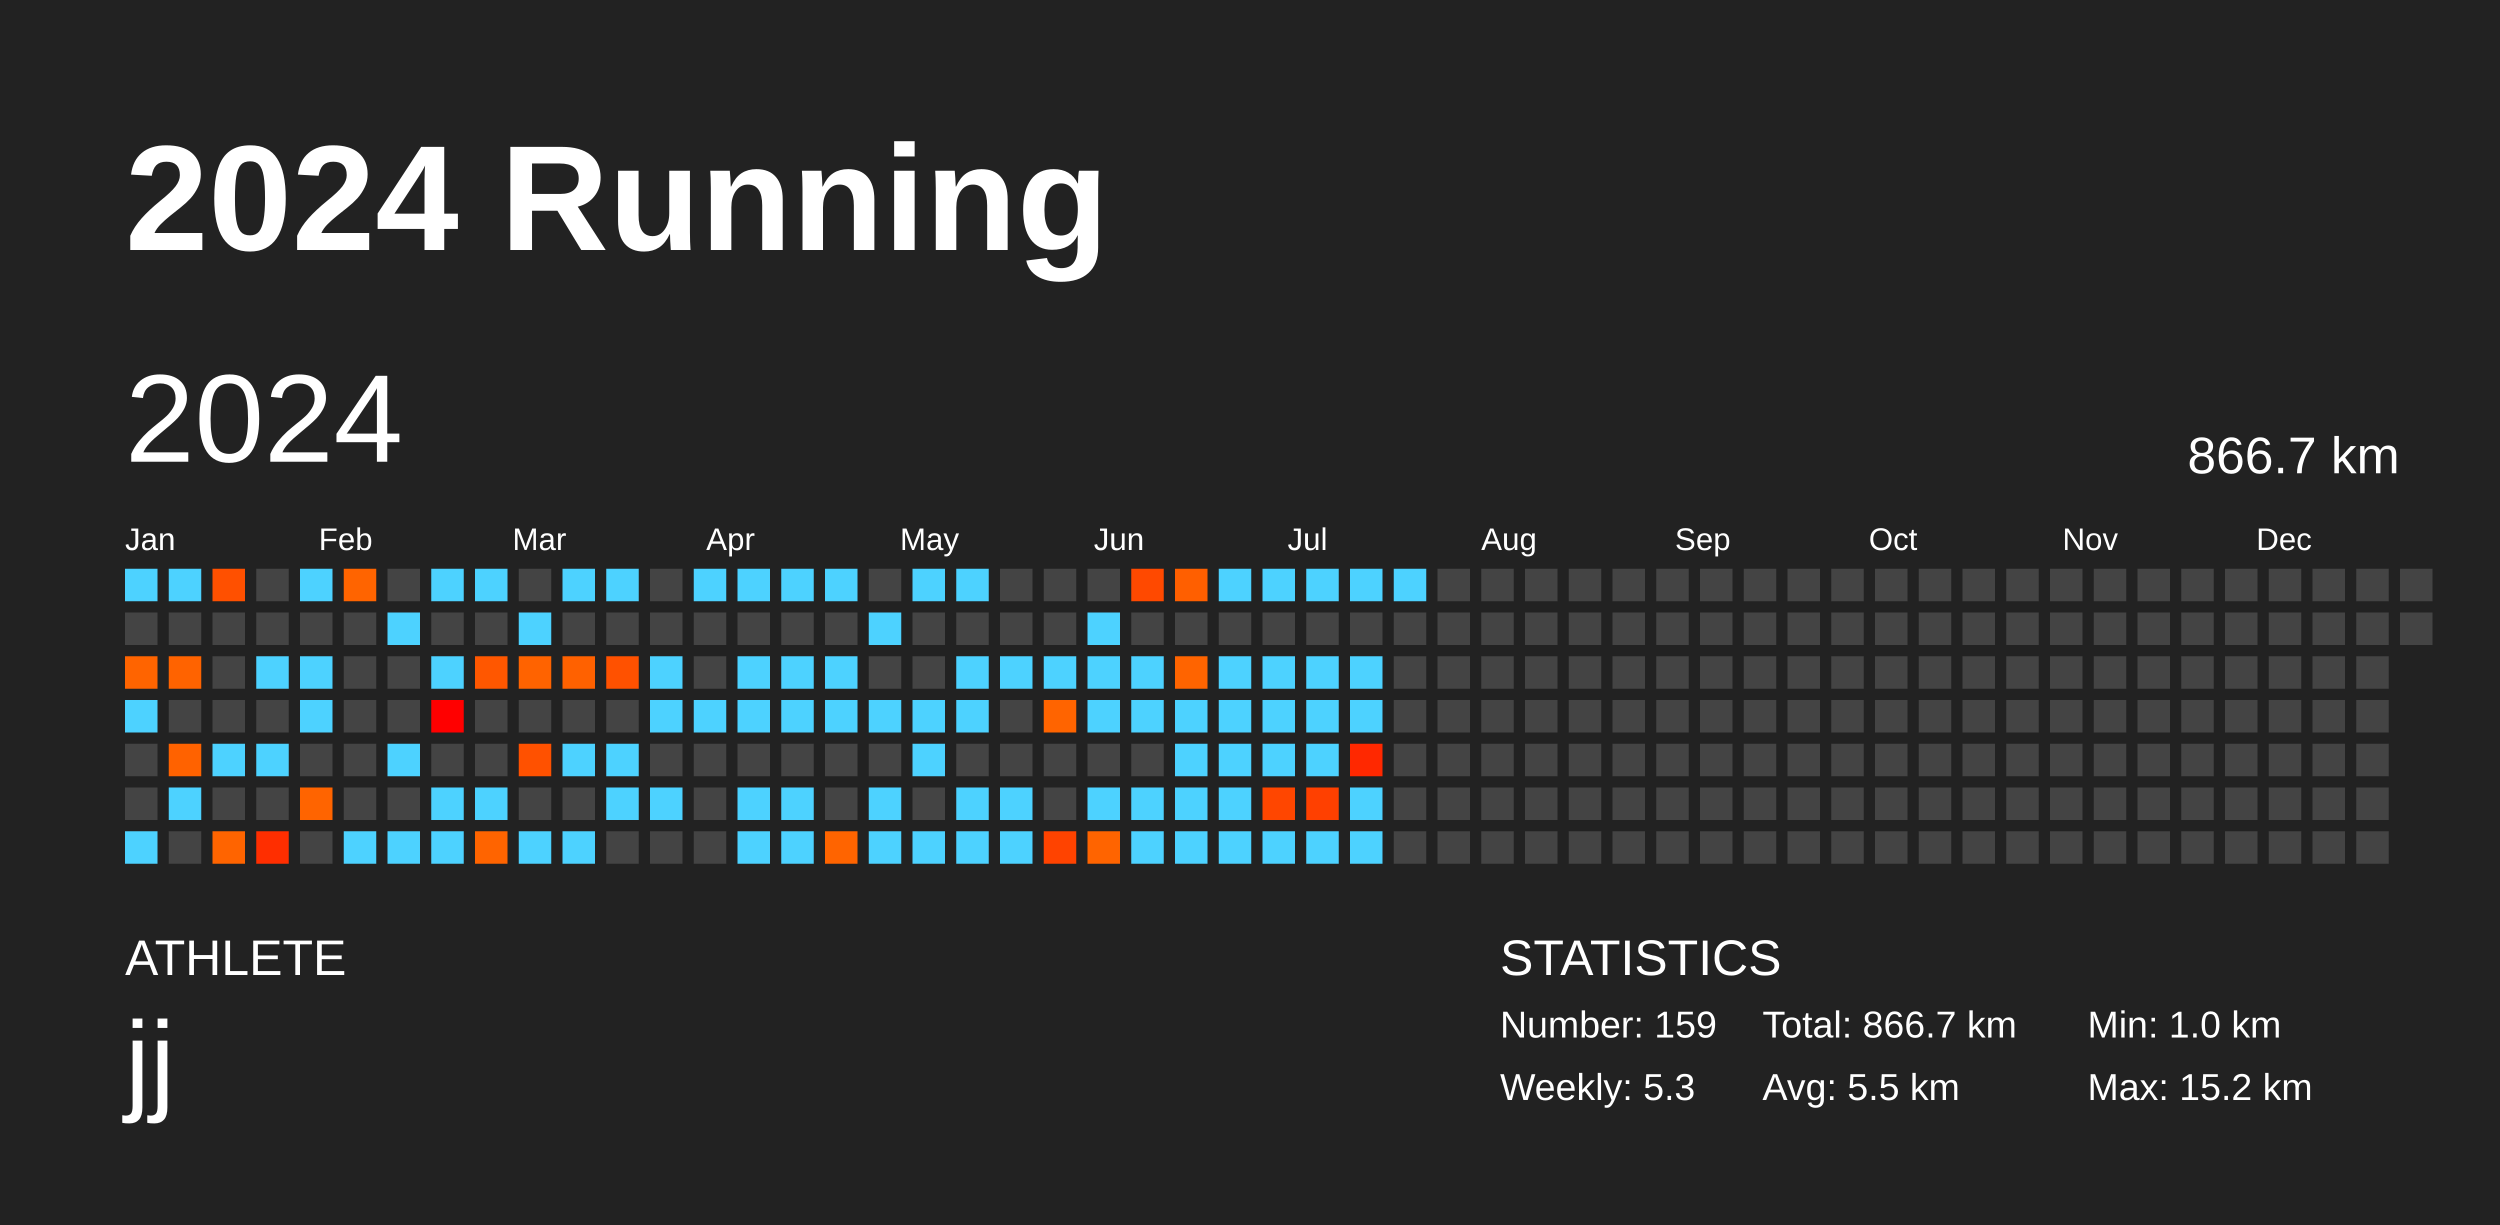
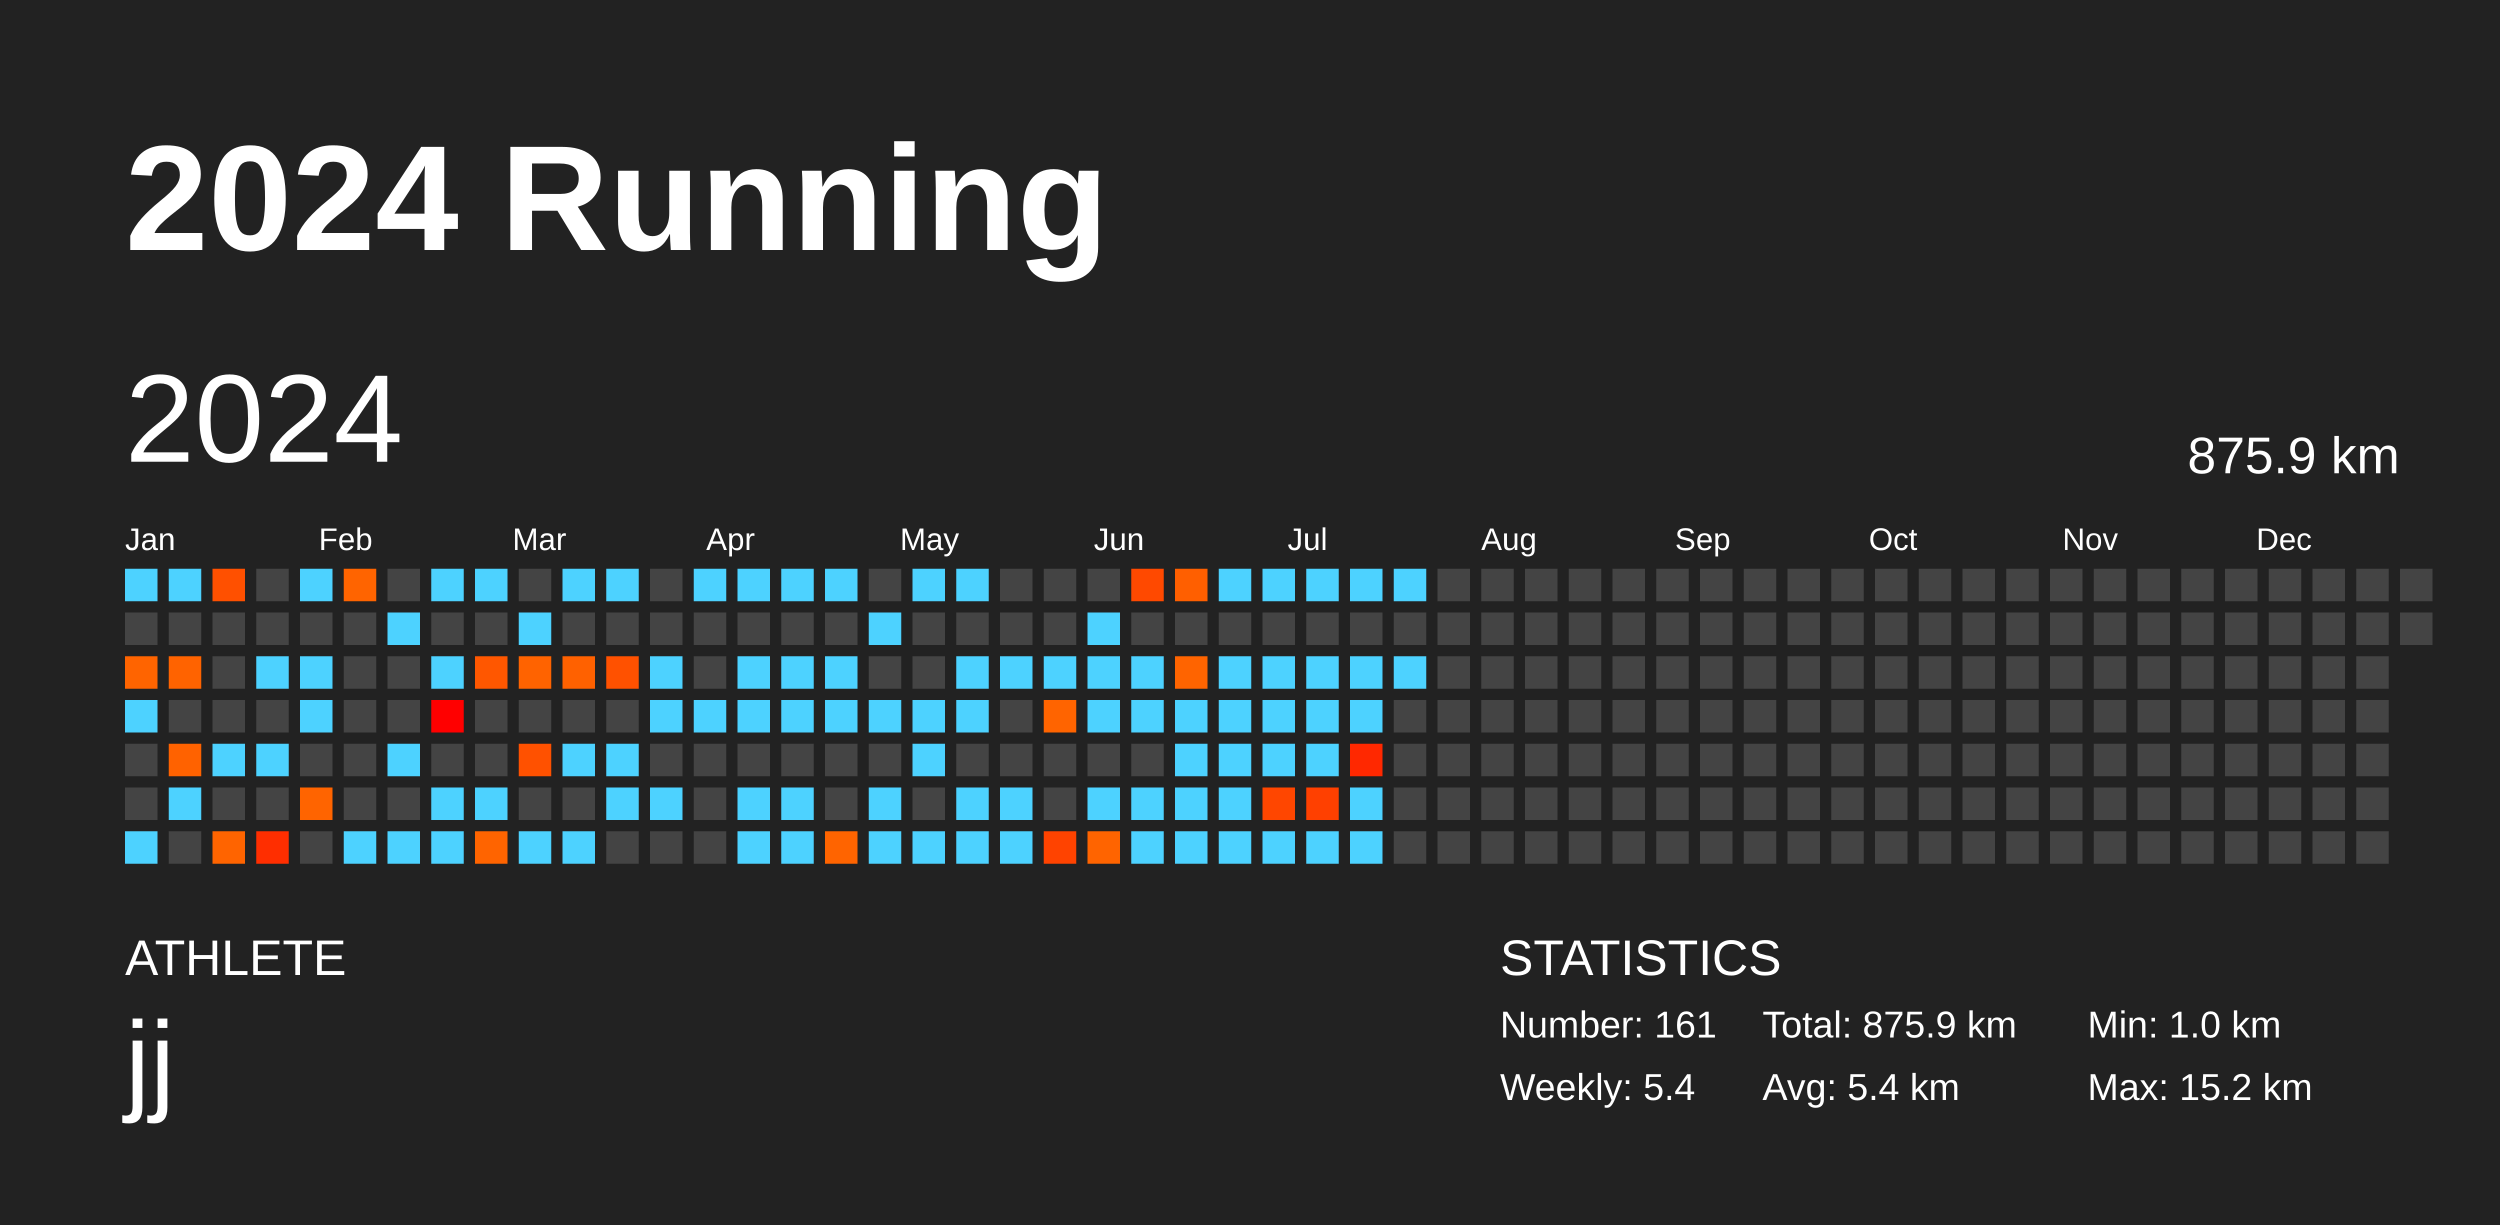
<svg xmlns="http://www.w3.org/2000/svg" baseProfile="full" height="98mm" version="1.1" viewBox="0,0,200,98" width="200mm">
  <defs />
  <rect fill="#222222" height="98" width="200" x="0" y="0" />
  <text fill="#FFFFFF" style="font-size:12px; font-family:Arial; font-weight:bold;" x="10" y="20">2024 Running</text>
  <text fill="#FFFFFF" style="font-size:4px; font-family:Arial" x="10" y="78">ATHLETE</text>
  <text fill="#FFFFFF" style="font-size:9px; font-family:Arial" x="10" y="88">jj</text>
  <text fill="#FFFFFF" style="font-size:4px; font-family:Arial" x="120" y="78">STATISTICS</text>
-   <text fill="#FFFFFF" style="font-size:3px; font-family:Arial" x="120" y="83">Number: 159</text>
-   <text fill="#FFFFFF" style="font-size:3px; font-family:Arial" x="120" y="88">Weekly: 5.3</text>
-   <text fill="#FFFFFF" style="font-size:3px; font-family:Arial" x="141" y="83">Total: 866.7 km</text>
-   <text fill="#FFFFFF" style="font-size:3px; font-family:Arial" x="141" y="88">Avg: 5.5 km</text>
+   <text fill="#FFFFFF" style="font-size:3px; font-family:Arial" x="120" y="83">Number: 161</text>
+   <text fill="#FFFFFF" style="font-size:3px; font-family:Arial" x="120" y="88">Weekly: 5.4</text>
+   <text fill="#FFFFFF" style="font-size:3px; font-family:Arial" x="141" y="83">Total: 875.9 km</text>
+   <text fill="#FFFFFF" style="font-size:3px; font-family:Arial" x="141" y="88">Avg: 5.4 km</text>
  <text fill="#FFFFFF" style="font-size:3px; font-family:Arial" x="167" y="83">Min: 1.0 km</text>
  <text fill="#FFFFFF" style="font-size:3px; font-family:Arial" x="167" y="88">Max: 15.2 km</text>
  <text dominant-baseline="hanging" fill="#FFFFFF" style="font-size:10.0px; font-family:Arial;" x="10" y="30">2024</text>
-   <text dominant-baseline="hanging" fill="#FFFFFF" style="font-size:4.125px; font-family:Arial;" x="175" y="35">866.7 km</text>
+   <text dominant-baseline="hanging" fill="#FFFFFF" style="font-size:4.125px; font-family:Arial;" x="175" y="35">875.9 km</text>
  <text fill="#FFFFFF" style="font-size:2.5px; font-family:Arial" x="10.0" y="44">Jan</text>
  <text fill="#FFFFFF" style="font-size:2.5px; font-family:Arial" x="25.5" y="44">Feb</text>
  <text fill="#FFFFFF" style="font-size:2.5px; font-family:Arial" x="41.0" y="44">Mar</text>
  <text fill="#FFFFFF" style="font-size:2.5px; font-family:Arial" x="56.5" y="44">Apr</text>
  <text fill="#FFFFFF" style="font-size:2.5px; font-family:Arial" x="72.0" y="44">May</text>
  <text fill="#FFFFFF" style="font-size:2.5px; font-family:Arial" x="87.5" y="44">Jun</text>
  <text fill="#FFFFFF" style="font-size:2.5px; font-family:Arial" x="103.0" y="44">Jul</text>
  <text fill="#FFFFFF" style="font-size:2.5px; font-family:Arial" x="118.5" y="44">Aug</text>
  <text fill="#FFFFFF" style="font-size:2.5px; font-family:Arial" x="134.0" y="44">Sep</text>
  <text fill="#FFFFFF" style="font-size:2.5px; font-family:Arial" x="149.5" y="44">Oct</text>
  <text fill="#FFFFFF" style="font-size:2.5px; font-family:Arial" x="165.0" y="44">Nov</text>
  <text fill="#FFFFFF" style="font-size:2.5px; font-family:Arial" x="180.5" y="44">Dec</text>
  <rect fill="#4dd2ff" height="2.6" width="2.6" x="10.0" y="45.5" />
  <rect fill="#444444" height="2.6" width="2.6" x="10.0" y="49.0" />
  <rect fill="#ff6400" height="2.6" width="2.6" x="10.0" y="52.5" />
  <rect fill="#4dd2ff" height="2.6" width="2.6" x="10.0" y="56.0" />
  <rect fill="#444444" height="2.6" width="2.6" x="10.0" y="59.5" />
  <rect fill="#444444" height="2.6" width="2.6" x="10.0" y="63.0" />
  <rect fill="#4dd2ff" height="2.6" width="2.6" x="10.0" y="66.5" />
  <rect fill="#4dd2ff" height="2.6" width="2.6" x="13.5" y="45.5" />
  <rect fill="#444444" height="2.6" width="2.6" x="13.5" y="49.0" />
  <rect fill="#ff6300" height="2.6" width="2.6" x="13.5" y="52.5" />
  <rect fill="#444444" height="2.6" width="2.6" x="13.5" y="56.0" />
  <rect fill="#ff6200" height="2.6" width="2.6" x="13.5" y="59.5" />
  <rect fill="#4dd2ff" height="2.6" width="2.6" x="13.5" y="63.0" />
  <rect fill="#444444" height="2.6" width="2.6" x="13.5" y="66.5" />
  <rect fill="#ff5000" height="2.6" width="2.6" x="17.0" y="45.5" />
  <rect fill="#444444" height="2.6" width="2.6" x="17.0" y="49.0" />
  <rect fill="#444444" height="2.6" width="2.6" x="17.0" y="52.5" />
  <rect fill="#444444" height="2.6" width="2.6" x="17.0" y="56.0" />
  <rect fill="#4dd2ff" height="2.6" width="2.6" x="17.0" y="59.5" />
  <rect fill="#444444" height="2.6" width="2.6" x="17.0" y="63.0" />
  <rect fill="#ff6400" height="2.6" width="2.6" x="17.0" y="66.5" />
  <rect fill="#444444" height="2.6" width="2.6" x="20.5" y="45.5" />
  <rect fill="#444444" height="2.6" width="2.6" x="20.5" y="49.0" />
  <rect fill="#4dd2ff" height="2.6" width="2.6" x="20.5" y="52.5" />
  <rect fill="#444444" height="2.6" width="2.6" x="20.5" y="56.0" />
  <rect fill="#4dd2ff" height="2.6" width="2.6" x="20.5" y="59.5" />
  <rect fill="#444444" height="2.6" width="2.6" x="20.5" y="63.0" />
  <rect fill="#ff2e00" height="2.6" width="2.6" x="20.5" y="66.5" />
  <rect fill="#4dd2ff" height="2.6" width="2.6" x="24.0" y="45.5" />
  <rect fill="#444444" height="2.6" width="2.6" x="24.0" y="49.0" />
  <rect fill="#4dd2ff" height="2.6" width="2.6" x="24.0" y="52.5" />
  <rect fill="#4dd2ff" height="2.6" width="2.6" x="24.0" y="56.0" />
  <rect fill="#444444" height="2.6" width="2.6" x="24.0" y="59.5" />
  <rect fill="#ff6400" height="2.6" width="2.6" x="24.0" y="63.0" />
  <rect fill="#444444" height="2.6" width="2.6" x="24.0" y="66.5" />
  <rect fill="#ff6400" height="2.6" width="2.6" x="27.5" y="45.5" />
  <rect fill="#444444" height="2.6" width="2.6" x="27.5" y="49.0" />
  <rect fill="#444444" height="2.6" width="2.6" x="27.5" y="52.5" />
  <rect fill="#444444" height="2.6" width="2.6" x="27.5" y="56.0" />
  <rect fill="#444444" height="2.6" width="2.6" x="27.5" y="59.5" />
  <rect fill="#444444" height="2.6" width="2.6" x="27.5" y="63.0" />
  <rect fill="#4dd2ff" height="2.6" width="2.6" x="27.5" y="66.5" />
  <rect fill="#444444" height="2.6" width="2.6" x="31.0" y="45.5" />
  <rect fill="#4dd2ff" height="2.6" width="2.6" x="31.0" y="49.0" />
  <rect fill="#444444" height="2.6" width="2.6" x="31.0" y="52.5" />
  <rect fill="#444444" height="2.6" width="2.6" x="31.0" y="56.0" />
  <rect fill="#4dd2ff" height="2.6" width="2.6" x="31.0" y="59.5" />
  <rect fill="#444444" height="2.6" width="2.6" x="31.0" y="63.0" />
  <rect fill="#4dd2ff" height="2.6" width="2.6" x="31.0" y="66.5" />
  <rect fill="#4dd2ff" height="2.6" width="2.6" x="34.5" y="45.5" />
  <rect fill="#444444" height="2.6" width="2.6" x="34.5" y="49.0" />
  <rect fill="#4dd2ff" height="2.6" width="2.6" x="34.5" y="52.5" />
  <rect fill="#ff0000" height="2.6" width="2.6" x="34.5" y="56.0" />
  <rect fill="#444444" height="2.6" width="2.6" x="34.5" y="59.5" />
  <rect fill="#4dd2ff" height="2.6" width="2.6" x="34.5" y="63.0" />
  <rect fill="#4dd2ff" height="2.6" width="2.6" x="34.5" y="66.5" />
  <rect fill="#4dd2ff" height="2.6" width="2.6" x="38.0" y="45.5" />
  <rect fill="#444444" height="2.6" width="2.6" x="38.0" y="49.0" />
  <rect fill="#ff5700" height="2.6" width="2.6" x="38.0" y="52.5" />
  <rect fill="#444444" height="2.6" width="2.6" x="38.0" y="56.0" />
  <rect fill="#444444" height="2.6" width="2.6" x="38.0" y="59.5" />
  <rect fill="#4dd2ff" height="2.6" width="2.6" x="38.0" y="63.0" />
  <rect fill="#ff6400" height="2.6" width="2.6" x="38.0" y="66.5" />
  <rect fill="#444444" height="2.6" width="2.6" x="41.5" y="45.5" />
  <rect fill="#4dd2ff" height="2.6" width="2.6" x="41.5" y="49.0" />
  <rect fill="#ff6300" height="2.6" width="2.6" x="41.5" y="52.5" />
  <rect fill="#444444" height="2.6" width="2.6" x="41.5" y="56.0" />
  <rect fill="#ff5100" height="2.6" width="2.6" x="41.5" y="59.5" />
  <rect fill="#444444" height="2.6" width="2.6" x="41.5" y="63.0" />
  <rect fill="#4dd2ff" height="2.6" width="2.6" x="41.5" y="66.5" />
  <rect fill="#4dd2ff" height="2.6" width="2.6" x="45.0" y="45.5" />
  <rect fill="#444444" height="2.6" width="2.6" x="45.0" y="49.0" />
  <rect fill="#ff6100" height="2.6" width="2.6" x="45.0" y="52.5" />
  <rect fill="#444444" height="2.6" width="2.6" x="45.0" y="56.0" />
  <rect fill="#4dd2ff" height="2.6" width="2.6" x="45.0" y="59.5" />
  <rect fill="#444444" height="2.6" width="2.6" x="45.0" y="63.0" />
  <rect fill="#4dd2ff" height="2.6" width="2.6" x="45.0" y="66.5" />
  <rect fill="#4dd2ff" height="2.6" width="2.6" x="48.5" y="45.5" />
  <rect fill="#444444" height="2.6" width="2.6" x="48.5" y="49.0" />
  <rect fill="#ff5100" height="2.6" width="2.6" x="48.5" y="52.5" />
  <rect fill="#444444" height="2.6" width="2.6" x="48.5" y="56.0" />
  <rect fill="#4dd2ff" height="2.6" width="2.6" x="48.5" y="59.5" />
  <rect fill="#4dd2ff" height="2.6" width="2.6" x="48.5" y="63.0" />
  <rect fill="#444444" height="2.6" width="2.6" x="48.5" y="66.5" />
  <rect fill="#444444" height="2.6" width="2.6" x="52.0" y="45.5" />
  <rect fill="#444444" height="2.6" width="2.6" x="52.0" y="49.0" />
  <rect fill="#4dd2ff" height="2.6" width="2.6" x="52.0" y="52.5" />
  <rect fill="#4dd2ff" height="2.6" width="2.6" x="52.0" y="56.0" />
  <rect fill="#444444" height="2.6" width="2.6" x="52.0" y="59.5" />
  <rect fill="#4dd2ff" height="2.6" width="2.6" x="52.0" y="63.0" />
  <rect fill="#444444" height="2.6" width="2.6" x="52.0" y="66.5" />
  <rect fill="#4dd2ff" height="2.6" width="2.6" x="55.5" y="45.5" />
  <rect fill="#444444" height="2.6" width="2.6" x="55.5" y="49.0" />
  <rect fill="#444444" height="2.6" width="2.6" x="55.5" y="52.5" />
  <rect fill="#4dd2ff" height="2.6" width="2.6" x="55.5" y="56.0" />
  <rect fill="#444444" height="2.6" width="2.6" x="55.5" y="59.5" />
  <rect fill="#444444" height="2.6" width="2.6" x="55.5" y="63.0" />
  <rect fill="#444444" height="2.6" width="2.6" x="55.5" y="66.5" />
  <rect fill="#4dd2ff" height="2.6" width="2.6" x="59.0" y="45.5" />
  <rect fill="#444444" height="2.6" width="2.6" x="59.0" y="49.0" />
  <rect fill="#4dd2ff" height="2.6" width="2.6" x="59.0" y="52.5" />
  <rect fill="#4dd2ff" height="2.6" width="2.6" x="59.0" y="56.0" />
  <rect fill="#444444" height="2.6" width="2.6" x="59.0" y="59.5" />
  <rect fill="#4dd2ff" height="2.6" width="2.6" x="59.0" y="63.0" />
  <rect fill="#4dd2ff" height="2.6" width="2.6" x="59.0" y="66.5" />
  <rect fill="#4dd2ff" height="2.6" width="2.6" x="62.5" y="45.5" />
  <rect fill="#444444" height="2.6" width="2.6" x="62.5" y="49.0" />
  <rect fill="#4dd2ff" height="2.6" width="2.6" x="62.5" y="52.5" />
  <rect fill="#4dd2ff" height="2.6" width="2.6" x="62.5" y="56.0" />
  <rect fill="#444444" height="2.6" width="2.6" x="62.5" y="59.5" />
  <rect fill="#4dd2ff" height="2.6" width="2.6" x="62.5" y="63.0" />
  <rect fill="#4dd2ff" height="2.6" width="2.6" x="62.5" y="66.5" />
  <rect fill="#4dd2ff" height="2.6" width="2.6" x="66.0" y="45.5" />
  <rect fill="#444444" height="2.6" width="2.6" x="66.0" y="49.0" />
  <rect fill="#4dd2ff" height="2.6" width="2.6" x="66.0" y="52.5" />
  <rect fill="#4dd2ff" height="2.6" width="2.6" x="66.0" y="56.0" />
  <rect fill="#444444" height="2.6" width="2.6" x="66.0" y="59.5" />
  <rect fill="#444444" height="2.6" width="2.6" x="66.0" y="63.0" />
  <rect fill="#ff6400" height="2.6" width="2.6" x="66.0" y="66.5" />
  <rect fill="#444444" height="2.6" width="2.6" x="69.5" y="45.5" />
  <rect fill="#4dd2ff" height="2.6" width="2.6" x="69.5" y="49.0" />
  <rect fill="#444444" height="2.6" width="2.6" x="69.5" y="52.5" />
  <rect fill="#4dd2ff" height="2.6" width="2.6" x="69.5" y="56.0" />
  <rect fill="#444444" height="2.6" width="2.6" x="69.5" y="59.5" />
  <rect fill="#4dd2ff" height="2.6" width="2.6" x="69.5" y="63.0" />
  <rect fill="#4dd2ff" height="2.6" width="2.6" x="69.5" y="66.5" />
  <rect fill="#4dd2ff" height="2.6" width="2.6" x="73.0" y="45.5" />
  <rect fill="#444444" height="2.6" width="2.6" x="73.0" y="49.0" />
  <rect fill="#444444" height="2.6" width="2.6" x="73.0" y="52.5" />
  <rect fill="#4dd2ff" height="2.6" width="2.6" x="73.0" y="56.0" />
  <rect fill="#4dd2ff" height="2.6" width="2.6" x="73.0" y="59.5" />
  <rect fill="#444444" height="2.6" width="2.6" x="73.0" y="63.0" />
  <rect fill="#4dd2ff" height="2.6" width="2.6" x="73.0" y="66.5" />
  <rect fill="#4dd2ff" height="2.6" width="2.6" x="76.5" y="45.5" />
  <rect fill="#444444" height="2.6" width="2.6" x="76.5" y="49.0" />
  <rect fill="#4dd2ff" height="2.6" width="2.6" x="76.5" y="52.5" />
  <rect fill="#4dd2ff" height="2.6" width="2.6" x="76.5" y="56.0" />
  <rect fill="#444444" height="2.6" width="2.6" x="76.5" y="59.5" />
  <rect fill="#4dd2ff" height="2.6" width="2.6" x="76.5" y="63.0" />
  <rect fill="#4dd2ff" height="2.6" width="2.6" x="76.5" y="66.5" />
  <rect fill="#444444" height="2.6" width="2.6" x="80.0" y="45.5" />
  <rect fill="#444444" height="2.6" width="2.6" x="80.0" y="49.0" />
  <rect fill="#4dd2ff" height="2.6" width="2.6" x="80.0" y="52.5" />
  <rect fill="#444444" height="2.6" width="2.6" x="80.0" y="56.0" />
  <rect fill="#444444" height="2.6" width="2.6" x="80.0" y="59.5" />
  <rect fill="#4dd2ff" height="2.6" width="2.6" x="80.0" y="63.0" />
  <rect fill="#4dd2ff" height="2.6" width="2.6" x="80.0" y="66.5" />
  <rect fill="#444444" height="2.6" width="2.6" x="83.5" y="45.5" />
  <rect fill="#444444" height="2.6" width="2.6" x="83.5" y="49.0" />
  <rect fill="#4dd2ff" height="2.6" width="2.6" x="83.5" y="52.5" />
  <rect fill="#ff6400" height="2.6" width="2.6" x="83.5" y="56.0" />
  <rect fill="#444444" height="2.6" width="2.6" x="83.5" y="59.5" />
  <rect fill="#444444" height="2.6" width="2.6" x="83.5" y="63.0" />
  <rect fill="#ff4300" height="2.6" width="2.6" x="83.5" y="66.5" />
  <rect fill="#444444" height="2.6" width="2.6" x="87.0" y="45.5" />
  <rect fill="#4dd2ff" height="2.6" width="2.6" x="87.0" y="49.0" />
  <rect fill="#4dd2ff" height="2.6" width="2.6" x="87.0" y="52.5" />
  <rect fill="#4dd2ff" height="2.6" width="2.6" x="87.0" y="56.0" />
  <rect fill="#444444" height="2.6" width="2.6" x="87.0" y="59.5" />
  <rect fill="#4dd2ff" height="2.6" width="2.6" x="87.0" y="63.0" />
  <rect fill="#ff6400" height="2.6" width="2.6" x="87.0" y="66.5" />
  <rect fill="#ff4900" height="2.6" width="2.6" x="90.5" y="45.5" />
  <rect fill="#444444" height="2.6" width="2.6" x="90.5" y="49.0" />
  <rect fill="#4dd2ff" height="2.6" width="2.6" x="90.5" y="52.5" />
  <rect fill="#4dd2ff" height="2.6" width="2.6" x="90.5" y="56.0" />
  <rect fill="#444444" height="2.6" width="2.6" x="90.5" y="59.5" />
  <rect fill="#4dd2ff" height="2.6" width="2.6" x="90.5" y="63.0" />
  <rect fill="#4dd2ff" height="2.6" width="2.6" x="90.5" y="66.5" />
  <rect fill="#ff5f00" height="2.6" width="2.6" x="94.0" y="45.5" />
  <rect fill="#444444" height="2.6" width="2.6" x="94.0" y="49.0" />
  <rect fill="#ff6400" height="2.6" width="2.6" x="94.0" y="52.5" />
  <rect fill="#4dd2ff" height="2.6" width="2.6" x="94.0" y="56.0" />
  <rect fill="#4dd2ff" height="2.6" width="2.6" x="94.0" y="59.5" />
  <rect fill="#4dd2ff" height="2.6" width="2.6" x="94.0" y="63.0" />
  <rect fill="#4dd2ff" height="2.6" width="2.6" x="94.0" y="66.5" />
  <rect fill="#4dd2ff" height="2.6" width="2.6" x="97.5" y="45.5" />
  <rect fill="#444444" height="2.6" width="2.6" x="97.5" y="49.0" />
  <rect fill="#4dd2ff" height="2.6" width="2.6" x="97.5" y="52.5" />
  <rect fill="#4dd2ff" height="2.6" width="2.6" x="97.5" y="56.0" />
  <rect fill="#4dd2ff" height="2.6" width="2.6" x="97.5" y="59.5" />
  <rect fill="#4dd2ff" height="2.6" width="2.6" x="97.5" y="63.0" />
  <rect fill="#4dd2ff" height="2.6" width="2.6" x="97.5" y="66.5" />
  <rect fill="#4dd2ff" height="2.6" width="2.6" x="101.0" y="45.5" />
  <rect fill="#444444" height="2.6" width="2.6" x="101.0" y="49.0" />
  <rect fill="#4dd2ff" height="2.6" width="2.6" x="101.0" y="52.5" />
  <rect fill="#4dd2ff" height="2.6" width="2.6" x="101.0" y="56.0" />
  <rect fill="#4dd2ff" height="2.6" width="2.6" x="101.0" y="59.5" />
  <rect fill="#ff4600" height="2.6" width="2.6" x="101.0" y="63.0" />
  <rect fill="#4dd2ff" height="2.6" width="2.6" x="101.0" y="66.5" />
  <rect fill="#4dd2ff" height="2.6" width="2.6" x="104.5" y="45.5" />
  <rect fill="#444444" height="2.6" width="2.6" x="104.5" y="49.0" />
  <rect fill="#4dd2ff" height="2.6" width="2.6" x="104.5" y="52.5" />
  <rect fill="#4dd2ff" height="2.6" width="2.6" x="104.5" y="56.0" />
  <rect fill="#4dd2ff" height="2.6" width="2.6" x="104.5" y="59.5" />
  <rect fill="#ff4000" height="2.6" width="2.6" x="104.5" y="63.0" />
  <rect fill="#4dd2ff" height="2.6" width="2.6" x="104.5" y="66.5" />
  <rect fill="#4dd2ff" height="2.6" width="2.6" x="108.0" y="45.5" />
  <rect fill="#444444" height="2.6" width="2.6" x="108.0" y="49.0" />
  <rect fill="#4dd2ff" height="2.6" width="2.6" x="108.0" y="52.5" />
  <rect fill="#4dd2ff" height="2.6" width="2.6" x="108.0" y="56.0" />
  <rect fill="#ff2800" height="2.6" width="2.6" x="108.0" y="59.5" />
  <rect fill="#4dd2ff" height="2.6" width="2.6" x="108.0" y="63.0" />
  <rect fill="#4dd2ff" height="2.6" width="2.6" x="108.0" y="66.5" />
  <rect fill="#4dd2ff" height="2.6" width="2.6" x="111.5" y="45.5" />
  <rect fill="#444444" height="2.6" width="2.6" x="111.5" y="49.0" />
-   <rect fill="#444444" height="2.6" width="2.6" x="111.5" y="52.5" />
+   <rect fill="#4dd2ff" height="2.6" width="2.6" x="111.5" y="52.5" />
  <rect fill="#444444" height="2.6" width="2.6" x="111.5" y="56.0" />
  <rect fill="#444444" height="2.6" width="2.6" x="111.5" y="59.5" />
  <rect fill="#444444" height="2.6" width="2.6" x="111.5" y="63.0" />
  <rect fill="#444444" height="2.6" width="2.6" x="111.5" y="66.5" />
  <rect fill="#444444" height="2.6" width="2.6" x="115.0" y="45.5" />
  <rect fill="#444444" height="2.6" width="2.6" x="115.0" y="49.0" />
  <rect fill="#444444" height="2.6" width="2.6" x="115.0" y="52.5" />
  <rect fill="#444444" height="2.6" width="2.6" x="115.0" y="56.0" />
  <rect fill="#444444" height="2.6" width="2.6" x="115.0" y="59.5" />
  <rect fill="#444444" height="2.6" width="2.6" x="115.0" y="63.0" />
  <rect fill="#444444" height="2.6" width="2.6" x="115.0" y="66.5" />
  <rect fill="#444444" height="2.6" width="2.6" x="118.5" y="45.5" />
  <rect fill="#444444" height="2.6" width="2.6" x="118.5" y="49.0" />
  <rect fill="#444444" height="2.6" width="2.6" x="118.5" y="52.5" />
  <rect fill="#444444" height="2.6" width="2.6" x="118.5" y="56.0" />
  <rect fill="#444444" height="2.6" width="2.6" x="118.5" y="59.5" />
  <rect fill="#444444" height="2.6" width="2.6" x="118.5" y="63.0" />
  <rect fill="#444444" height="2.6" width="2.6" x="118.5" y="66.5" />
  <rect fill="#444444" height="2.6" width="2.6" x="122.0" y="45.5" />
  <rect fill="#444444" height="2.6" width="2.6" x="122.0" y="49.0" />
  <rect fill="#444444" height="2.6" width="2.6" x="122.0" y="52.5" />
  <rect fill="#444444" height="2.6" width="2.6" x="122.0" y="56.0" />
  <rect fill="#444444" height="2.6" width="2.6" x="122.0" y="59.5" />
  <rect fill="#444444" height="2.6" width="2.6" x="122.0" y="63.0" />
  <rect fill="#444444" height="2.6" width="2.6" x="122.0" y="66.5" />
  <rect fill="#444444" height="2.6" width="2.6" x="125.5" y="45.5" />
  <rect fill="#444444" height="2.6" width="2.6" x="125.5" y="49.0" />
  <rect fill="#444444" height="2.6" width="2.6" x="125.5" y="52.5" />
  <rect fill="#444444" height="2.6" width="2.6" x="125.5" y="56.0" />
  <rect fill="#444444" height="2.6" width="2.6" x="125.5" y="59.5" />
  <rect fill="#444444" height="2.6" width="2.6" x="125.5" y="63.0" />
  <rect fill="#444444" height="2.6" width="2.6" x="125.5" y="66.5" />
  <rect fill="#444444" height="2.6" width="2.6" x="129.0" y="45.5" />
  <rect fill="#444444" height="2.6" width="2.6" x="129.0" y="49.0" />
  <rect fill="#444444" height="2.6" width="2.6" x="129.0" y="52.5" />
  <rect fill="#444444" height="2.6" width="2.6" x="129.0" y="56.0" />
  <rect fill="#444444" height="2.6" width="2.6" x="129.0" y="59.5" />
  <rect fill="#444444" height="2.6" width="2.6" x="129.0" y="63.0" />
  <rect fill="#444444" height="2.6" width="2.6" x="129.0" y="66.5" />
  <rect fill="#444444" height="2.6" width="2.6" x="132.5" y="45.5" />
  <rect fill="#444444" height="2.6" width="2.6" x="132.5" y="49.0" />
  <rect fill="#444444" height="2.6" width="2.6" x="132.5" y="52.5" />
  <rect fill="#444444" height="2.6" width="2.6" x="132.5" y="56.0" />
  <rect fill="#444444" height="2.6" width="2.6" x="132.5" y="59.5" />
  <rect fill="#444444" height="2.6" width="2.6" x="132.5" y="63.0" />
  <rect fill="#444444" height="2.6" width="2.6" x="132.5" y="66.5" />
  <rect fill="#444444" height="2.6" width="2.6" x="136.0" y="45.5" />
  <rect fill="#444444" height="2.6" width="2.6" x="136.0" y="49.0" />
  <rect fill="#444444" height="2.6" width="2.6" x="136.0" y="52.5" />
  <rect fill="#444444" height="2.6" width="2.6" x="136.0" y="56.0" />
  <rect fill="#444444" height="2.6" width="2.6" x="136.0" y="59.5" />
  <rect fill="#444444" height="2.6" width="2.6" x="136.0" y="63.0" />
  <rect fill="#444444" height="2.6" width="2.6" x="136.0" y="66.5" />
  <rect fill="#444444" height="2.6" width="2.6" x="139.5" y="45.5" />
  <rect fill="#444444" height="2.6" width="2.6" x="139.5" y="49.0" />
  <rect fill="#444444" height="2.6" width="2.6" x="139.5" y="52.5" />
  <rect fill="#444444" height="2.6" width="2.6" x="139.5" y="56.0" />
  <rect fill="#444444" height="2.6" width="2.6" x="139.5" y="59.5" />
  <rect fill="#444444" height="2.6" width="2.6" x="139.5" y="63.0" />
  <rect fill="#444444" height="2.6" width="2.6" x="139.5" y="66.5" />
  <rect fill="#444444" height="2.6" width="2.6" x="143.0" y="45.5" />
  <rect fill="#444444" height="2.6" width="2.6" x="143.0" y="49.0" />
  <rect fill="#444444" height="2.6" width="2.6" x="143.0" y="52.5" />
  <rect fill="#444444" height="2.6" width="2.6" x="143.0" y="56.0" />
  <rect fill="#444444" height="2.6" width="2.6" x="143.0" y="59.5" />
  <rect fill="#444444" height="2.6" width="2.6" x="143.0" y="63.0" />
  <rect fill="#444444" height="2.6" width="2.6" x="143.0" y="66.5" />
  <rect fill="#444444" height="2.6" width="2.6" x="146.5" y="45.5" />
  <rect fill="#444444" height="2.6" width="2.6" x="146.5" y="49.0" />
  <rect fill="#444444" height="2.6" width="2.6" x="146.5" y="52.5" />
  <rect fill="#444444" height="2.6" width="2.6" x="146.5" y="56.0" />
  <rect fill="#444444" height="2.6" width="2.6" x="146.5" y="59.5" />
  <rect fill="#444444" height="2.6" width="2.6" x="146.5" y="63.0" />
  <rect fill="#444444" height="2.6" width="2.6" x="146.5" y="66.5" />
  <rect fill="#444444" height="2.6" width="2.6" x="150.0" y="45.5" />
  <rect fill="#444444" height="2.6" width="2.6" x="150.0" y="49.0" />
  <rect fill="#444444" height="2.6" width="2.6" x="150.0" y="52.5" />
  <rect fill="#444444" height="2.6" width="2.6" x="150.0" y="56.0" />
  <rect fill="#444444" height="2.6" width="2.6" x="150.0" y="59.5" />
  <rect fill="#444444" height="2.6" width="2.6" x="150.0" y="63.0" />
  <rect fill="#444444" height="2.6" width="2.6" x="150.0" y="66.5" />
  <rect fill="#444444" height="2.6" width="2.6" x="153.5" y="45.5" />
  <rect fill="#444444" height="2.6" width="2.6" x="153.5" y="49.0" />
  <rect fill="#444444" height="2.6" width="2.6" x="153.5" y="52.5" />
  <rect fill="#444444" height="2.6" width="2.6" x="153.5" y="56.0" />
  <rect fill="#444444" height="2.6" width="2.6" x="153.5" y="59.5" />
  <rect fill="#444444" height="2.6" width="2.6" x="153.5" y="63.0" />
  <rect fill="#444444" height="2.6" width="2.6" x="153.5" y="66.5" />
  <rect fill="#444444" height="2.6" width="2.6" x="157.0" y="45.5" />
  <rect fill="#444444" height="2.6" width="2.6" x="157.0" y="49.0" />
  <rect fill="#444444" height="2.6" width="2.6" x="157.0" y="52.5" />
  <rect fill="#444444" height="2.6" width="2.6" x="157.0" y="56.0" />
  <rect fill="#444444" height="2.6" width="2.6" x="157.0" y="59.5" />
  <rect fill="#444444" height="2.6" width="2.6" x="157.0" y="63.0" />
  <rect fill="#444444" height="2.6" width="2.6" x="157.0" y="66.5" />
  <rect fill="#444444" height="2.6" width="2.6" x="160.5" y="45.5" />
  <rect fill="#444444" height="2.6" width="2.6" x="160.5" y="49.0" />
  <rect fill="#444444" height="2.6" width="2.6" x="160.5" y="52.5" />
  <rect fill="#444444" height="2.6" width="2.6" x="160.5" y="56.0" />
  <rect fill="#444444" height="2.6" width="2.6" x="160.5" y="59.5" />
  <rect fill="#444444" height="2.6" width="2.6" x="160.5" y="63.0" />
  <rect fill="#444444" height="2.6" width="2.6" x="160.5" y="66.5" />
  <rect fill="#444444" height="2.6" width="2.6" x="164.0" y="45.5" />
  <rect fill="#444444" height="2.6" width="2.6" x="164.0" y="49.0" />
  <rect fill="#444444" height="2.6" width="2.6" x="164.0" y="52.5" />
  <rect fill="#444444" height="2.6" width="2.6" x="164.0" y="56.0" />
  <rect fill="#444444" height="2.6" width="2.6" x="164.0" y="59.5" />
  <rect fill="#444444" height="2.6" width="2.6" x="164.0" y="63.0" />
  <rect fill="#444444" height="2.6" width="2.6" x="164.0" y="66.5" />
  <rect fill="#444444" height="2.6" width="2.6" x="167.5" y="45.5" />
  <rect fill="#444444" height="2.6" width="2.6" x="167.5" y="49.0" />
  <rect fill="#444444" height="2.6" width="2.6" x="167.5" y="52.5" />
  <rect fill="#444444" height="2.6" width="2.6" x="167.5" y="56.0" />
  <rect fill="#444444" height="2.6" width="2.6" x="167.5" y="59.5" />
  <rect fill="#444444" height="2.6" width="2.6" x="167.5" y="63.0" />
  <rect fill="#444444" height="2.6" width="2.6" x="167.5" y="66.5" />
  <rect fill="#444444" height="2.6" width="2.6" x="171.0" y="45.5" />
  <rect fill="#444444" height="2.6" width="2.6" x="171.0" y="49.0" />
  <rect fill="#444444" height="2.6" width="2.6" x="171.0" y="52.5" />
  <rect fill="#444444" height="2.6" width="2.6" x="171.0" y="56.0" />
  <rect fill="#444444" height="2.6" width="2.6" x="171.0" y="59.5" />
  <rect fill="#444444" height="2.6" width="2.6" x="171.0" y="63.0" />
  <rect fill="#444444" height="2.6" width="2.6" x="171.0" y="66.5" />
  <rect fill="#444444" height="2.6" width="2.6" x="174.5" y="45.5" />
  <rect fill="#444444" height="2.6" width="2.6" x="174.5" y="49.0" />
  <rect fill="#444444" height="2.6" width="2.6" x="174.5" y="52.5" />
  <rect fill="#444444" height="2.6" width="2.6" x="174.5" y="56.0" />
  <rect fill="#444444" height="2.6" width="2.6" x="174.5" y="59.5" />
  <rect fill="#444444" height="2.6" width="2.6" x="174.5" y="63.0" />
  <rect fill="#444444" height="2.6" width="2.6" x="174.5" y="66.5" />
  <rect fill="#444444" height="2.6" width="2.6" x="178.0" y="45.5" />
  <rect fill="#444444" height="2.6" width="2.6" x="178.0" y="49.0" />
  <rect fill="#444444" height="2.6" width="2.6" x="178.0" y="52.5" />
  <rect fill="#444444" height="2.6" width="2.6" x="178.0" y="56.0" />
  <rect fill="#444444" height="2.6" width="2.6" x="178.0" y="59.5" />
  <rect fill="#444444" height="2.6" width="2.6" x="178.0" y="63.0" />
  <rect fill="#444444" height="2.6" width="2.6" x="178.0" y="66.5" />
  <rect fill="#444444" height="2.6" width="2.6" x="181.5" y="45.5" />
  <rect fill="#444444" height="2.6" width="2.6" x="181.5" y="49.0" />
  <rect fill="#444444" height="2.6" width="2.6" x="181.5" y="52.5" />
  <rect fill="#444444" height="2.6" width="2.6" x="181.5" y="56.0" />
  <rect fill="#444444" height="2.6" width="2.6" x="181.5" y="59.5" />
  <rect fill="#444444" height="2.6" width="2.6" x="181.5" y="63.0" />
  <rect fill="#444444" height="2.6" width="2.6" x="181.5" y="66.5" />
  <rect fill="#444444" height="2.6" width="2.6" x="185.0" y="45.5" />
  <rect fill="#444444" height="2.6" width="2.6" x="185.0" y="49.0" />
  <rect fill="#444444" height="2.6" width="2.6" x="185.0" y="52.5" />
  <rect fill="#444444" height="2.6" width="2.6" x="185.0" y="56.0" />
  <rect fill="#444444" height="2.6" width="2.6" x="185.0" y="59.5" />
  <rect fill="#444444" height="2.6" width="2.6" x="185.0" y="63.0" />
  <rect fill="#444444" height="2.6" width="2.6" x="185.0" y="66.5" />
  <rect fill="#444444" height="2.6" width="2.6" x="188.5" y="45.5" />
  <rect fill="#444444" height="2.6" width="2.6" x="188.5" y="49.0" />
  <rect fill="#444444" height="2.6" width="2.6" x="188.5" y="52.5" />
  <rect fill="#444444" height="2.6" width="2.6" x="188.5" y="56.0" />
  <rect fill="#444444" height="2.6" width="2.6" x="188.5" y="59.5" />
  <rect fill="#444444" height="2.6" width="2.6" x="188.5" y="63.0" />
  <rect fill="#444444" height="2.6" width="2.6" x="188.5" y="66.5" />
  <rect fill="#444444" height="2.6" width="2.6" x="192.0" y="45.5" />
  <rect fill="#444444" height="2.6" width="2.6" x="192.0" y="49.0" />
</svg>
